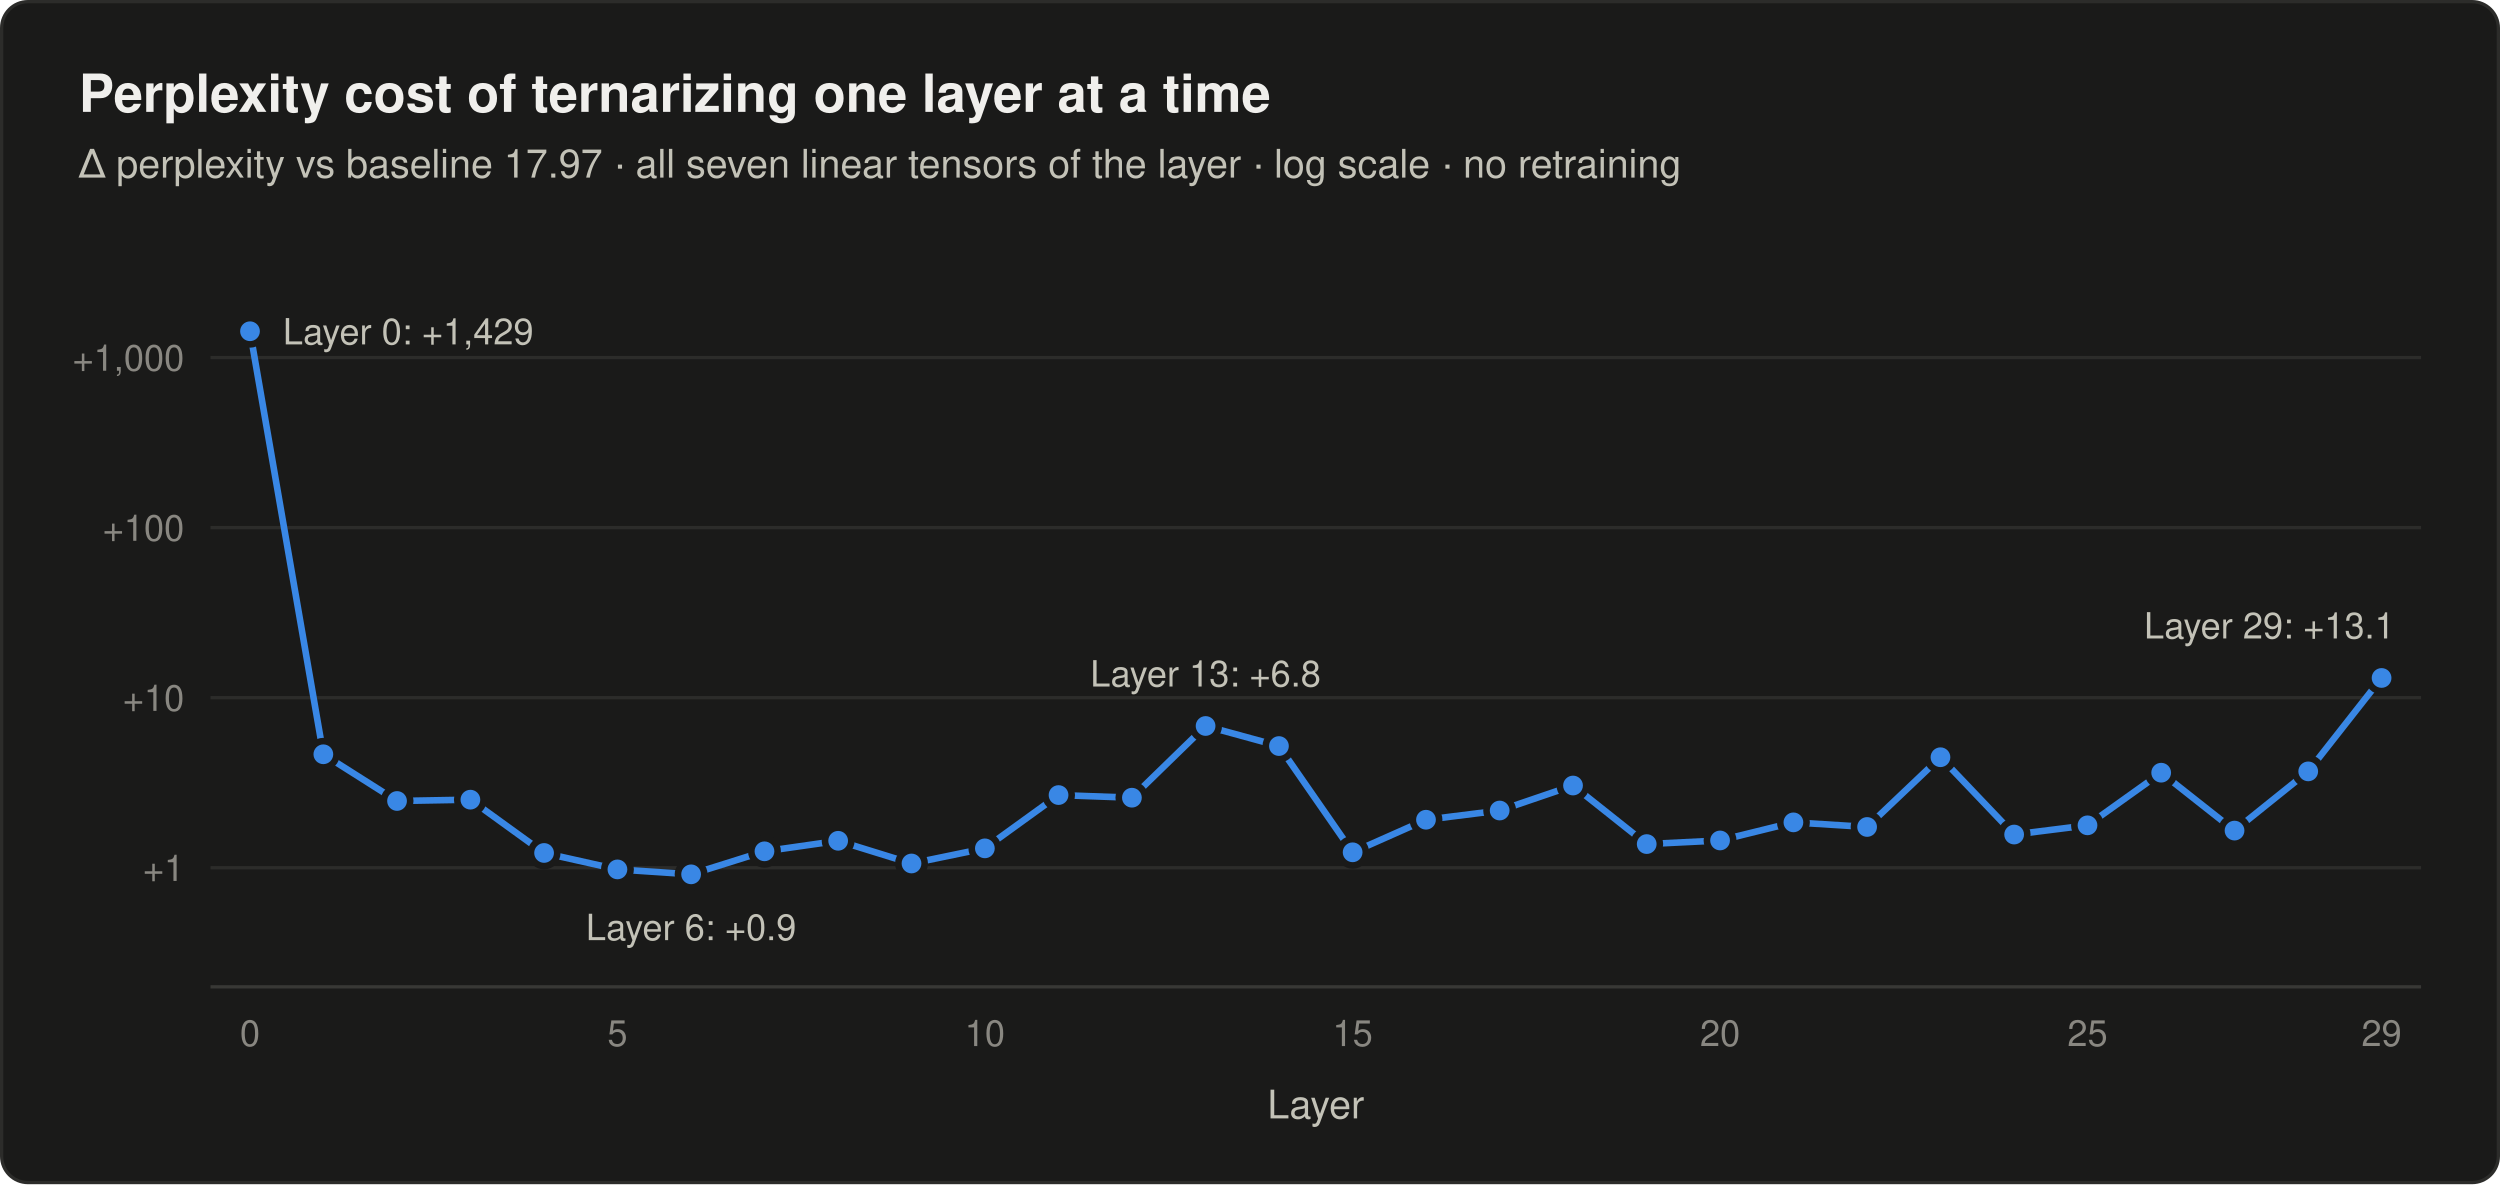
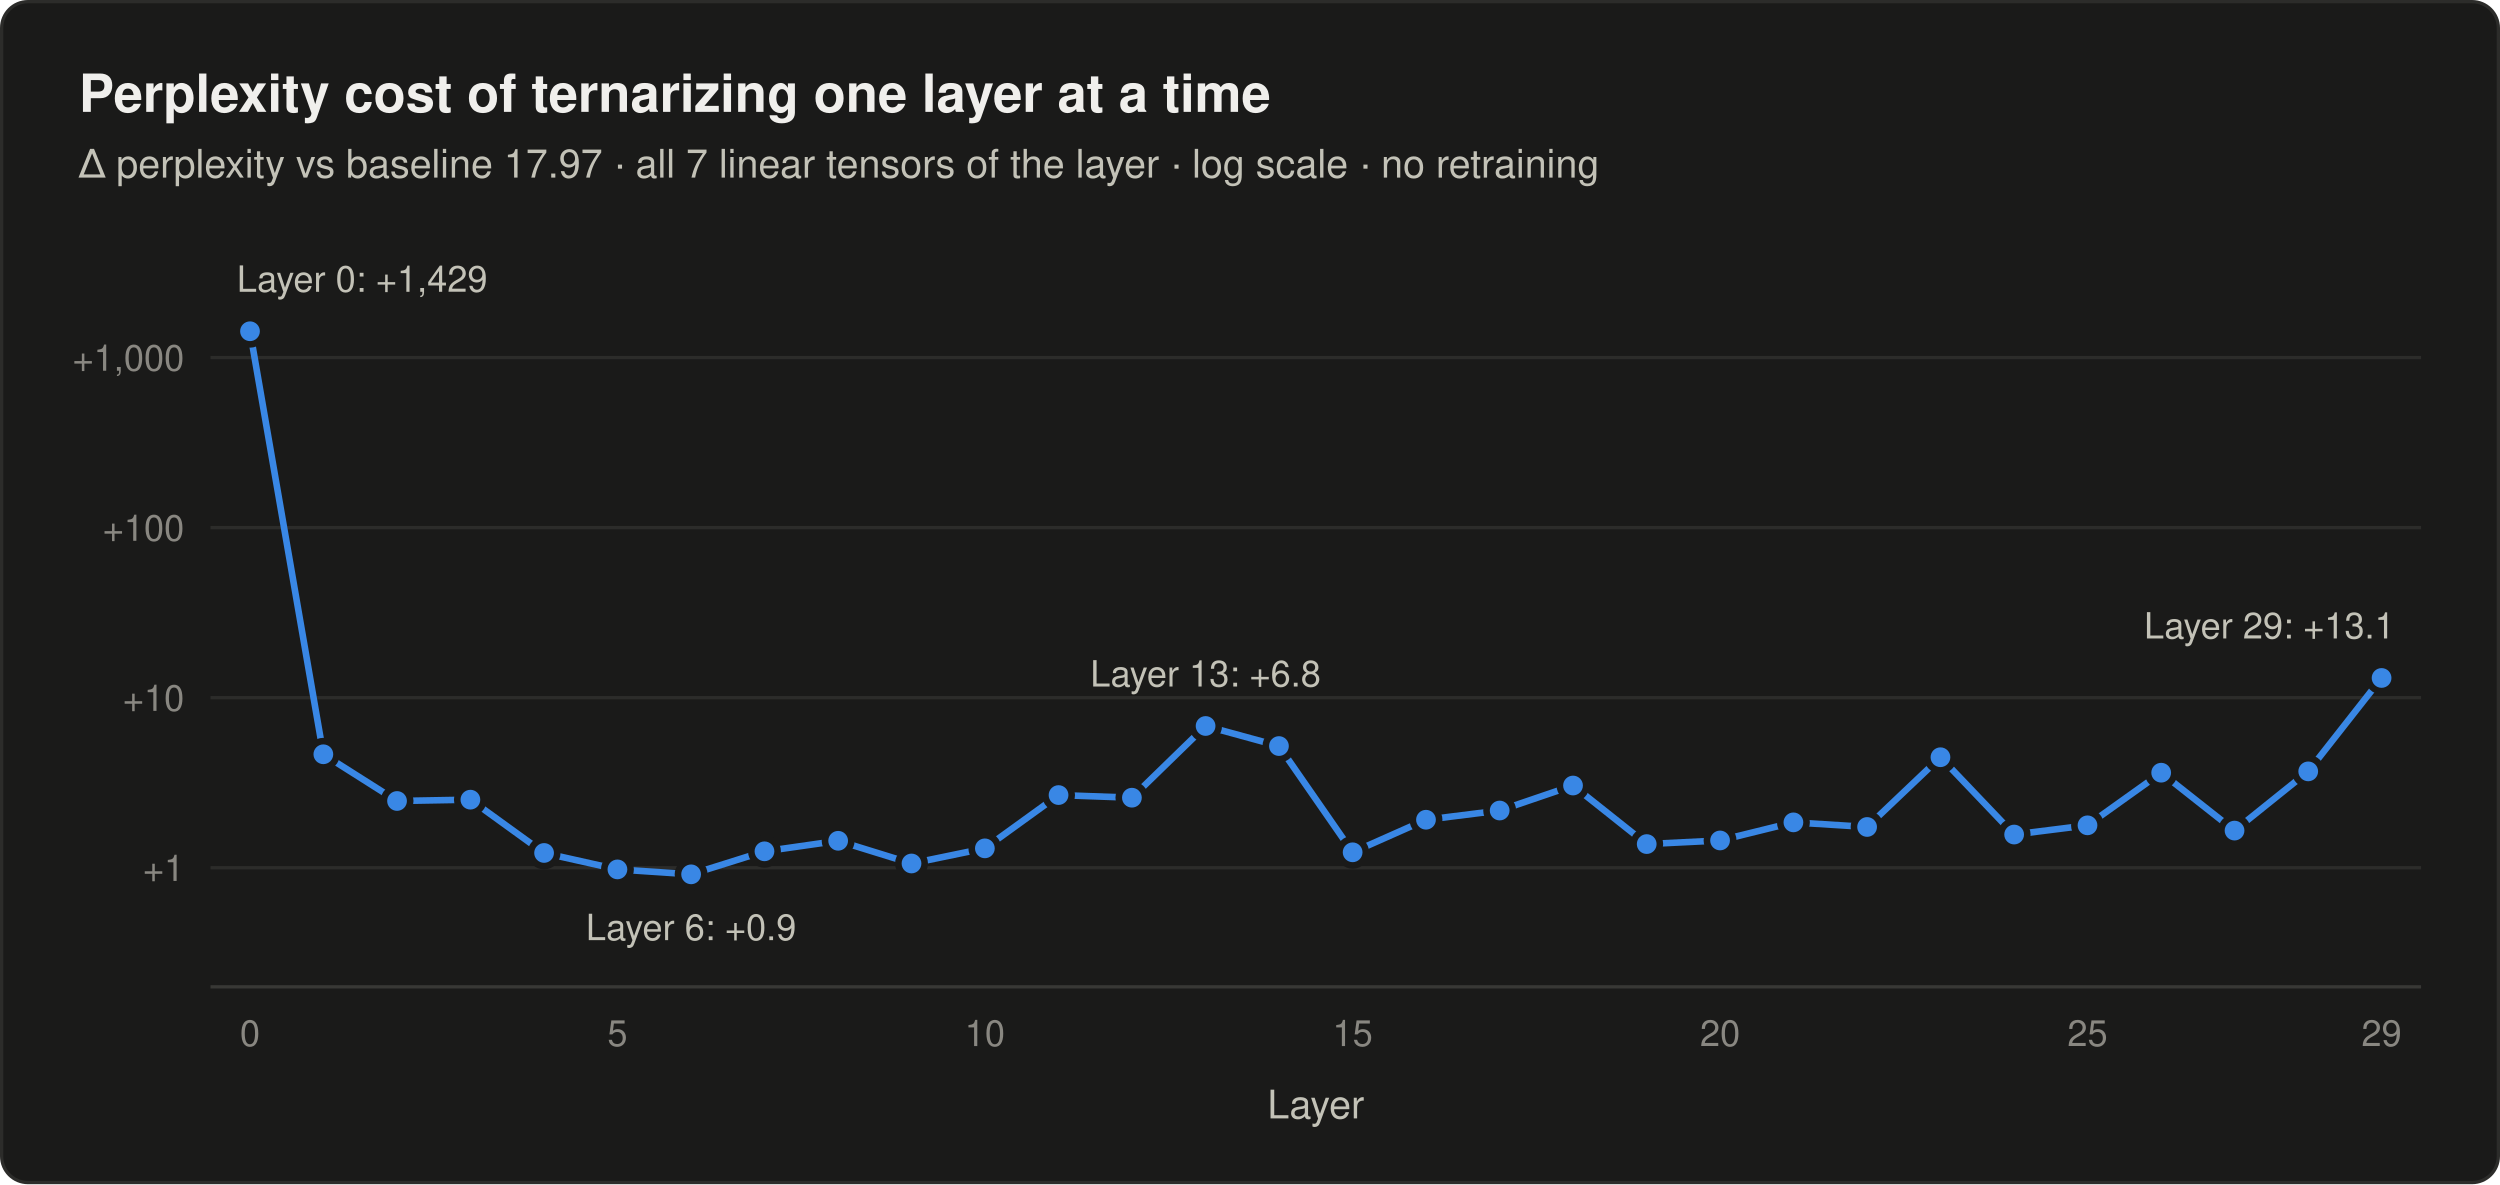
<svg xmlns="http://www.w3.org/2000/svg" viewBox="0 0 760 360" width="760" height="360" role="img" font-family="system-ui, -apple-system, &quot;Segoe UI&quot;, Helvetica, Arial, sans-serif">
  <rect x="0.5" y="0.5" width="759" height="359" rx="8" fill="#1a1a19" stroke="#2c2c2a" />
  <text x="24.0" y="34.0" font-size="16" font-weight="600" fill="#f0efec" text-anchor="start">Perplexity cost of ternarizing one layer at a time</text>
-   <text x="24.0" y="54.0" font-size="12" font-weight="400" fill="#c3c2b7" text-anchor="start">Δ perplexity vs baseline 17.97 · all seven linear tensors of the layer · log scale · no retraining</text>
+   <text x="24.0" y="54.0" font-size="12" font-weight="400" fill="#c3c2b7" text-anchor="start">Δ perplexity vs baseline 17.97 · all 7 linear tensors of the layer · log scale · no retraining</text>
  <line x1="64.0" y1="263.8" x2="736.0" y2="263.8" stroke="#2c2c2a" stroke-width="1" />
  <text x="56.0" y="267.8" font-size="11" font-weight="400" fill="#898781" text-anchor="end">+1</text>
  <line x1="64.0" y1="212.1" x2="736.0" y2="212.1" stroke="#2c2c2a" stroke-width="1" />
  <text x="56.0" y="216.1" font-size="11" font-weight="400" fill="#898781" text-anchor="end">+10</text>
  <line x1="64.0" y1="160.4" x2="736.0" y2="160.4" stroke="#2c2c2a" stroke-width="1" />
  <text x="56.0" y="164.4" font-size="11" font-weight="400" fill="#898781" text-anchor="end">+100</text>
  <line x1="64.0" y1="108.7" x2="736.0" y2="108.7" stroke="#2c2c2a" stroke-width="1" />
  <text x="56.0" y="112.7" font-size="11" font-weight="400" fill="#898781" text-anchor="end">+1,000</text>
  <line x1="64.0" y1="300.0" x2="736.0" y2="300.0" stroke="#383835" stroke-width="1" />
  <text x="76.0" y="318.0" font-size="11" font-weight="400" fill="#898781" text-anchor="middle">0</text>
  <text x="187.7" y="318.0" font-size="11" font-weight="400" fill="#898781" text-anchor="middle">5</text>
  <text x="299.4" y="318.0" font-size="11" font-weight="400" fill="#898781" text-anchor="middle">10</text>
  <text x="411.2" y="318.0" font-size="11" font-weight="400" fill="#898781" text-anchor="middle">15</text>
  <text x="522.9" y="318.0" font-size="11" font-weight="400" fill="#898781" text-anchor="middle">20</text>
  <text x="634.6" y="318.0" font-size="11" font-weight="400" fill="#898781" text-anchor="middle">25</text>
  <text x="724.0" y="318.0" font-size="11" font-weight="400" fill="#898781" text-anchor="middle">29</text>
  <text x="400.0" y="340.0" font-size="12" font-weight="400" fill="#c3c2b7" text-anchor="middle">Layer</text>
  <polyline points="76.0,100.7 98.3,229.3 120.7,243.5 143.0,243.1 165.4,259.3 187.7,264.3 210.1,265.8 232.4,258.8 254.8,255.6 277.1,262.5 299.4,257.9 321.8,241.7 344.1,242.5 366.5,220.7 388.8,226.8 411.2,259.1 433.5,249.2 455.9,246.4 478.2,238.8 500.6,256.6 522.9,255.5 545.2,250.0 567.6,251.4 589.9,230.2 612.3,253.7 634.6,250.9 657.0,234.9 679.3,252.5 701.7,234.5 724.0,206.1" fill="none" stroke="#3987e5" stroke-width="2" stroke-linejoin="round" stroke-linecap="round" />
  <circle cx="76.0" cy="100.7" r="4" fill="#3987e5" stroke="#1a1a19" stroke-width="2" />
  <circle cx="98.3" cy="229.3" r="4" fill="#3987e5" stroke="#1a1a19" stroke-width="2" />
  <circle cx="120.7" cy="243.5" r="4" fill="#3987e5" stroke="#1a1a19" stroke-width="2" />
  <circle cx="143.0" cy="243.1" r="4" fill="#3987e5" stroke="#1a1a19" stroke-width="2" />
  <circle cx="165.4" cy="259.3" r="4" fill="#3987e5" stroke="#1a1a19" stroke-width="2" />
  <circle cx="187.7" cy="264.3" r="4" fill="#3987e5" stroke="#1a1a19" stroke-width="2" />
  <circle cx="210.1" cy="265.8" r="4" fill="#3987e5" stroke="#1a1a19" stroke-width="2" />
  <circle cx="232.4" cy="258.8" r="4" fill="#3987e5" stroke="#1a1a19" stroke-width="2" />
  <circle cx="254.8" cy="255.6" r="4" fill="#3987e5" stroke="#1a1a19" stroke-width="2" />
  <circle cx="277.1" cy="262.5" r="4" fill="#3987e5" stroke="#1a1a19" stroke-width="2" />
  <circle cx="299.4" cy="257.9" r="4" fill="#3987e5" stroke="#1a1a19" stroke-width="2" />
  <circle cx="321.8" cy="241.7" r="4" fill="#3987e5" stroke="#1a1a19" stroke-width="2" />
  <circle cx="344.1" cy="242.5" r="4" fill="#3987e5" stroke="#1a1a19" stroke-width="2" />
  <circle cx="366.5" cy="220.7" r="4" fill="#3987e5" stroke="#1a1a19" stroke-width="2" />
  <circle cx="388.8" cy="226.8" r="4" fill="#3987e5" stroke="#1a1a19" stroke-width="2" />
  <circle cx="411.2" cy="259.1" r="4" fill="#3987e5" stroke="#1a1a19" stroke-width="2" />
  <circle cx="433.5" cy="249.2" r="4" fill="#3987e5" stroke="#1a1a19" stroke-width="2" />
  <circle cx="455.9" cy="246.4" r="4" fill="#3987e5" stroke="#1a1a19" stroke-width="2" />
  <circle cx="478.2" cy="238.8" r="4" fill="#3987e5" stroke="#1a1a19" stroke-width="2" />
  <circle cx="500.6" cy="256.6" r="4" fill="#3987e5" stroke="#1a1a19" stroke-width="2" />
  <circle cx="522.9" cy="255.5" r="4" fill="#3987e5" stroke="#1a1a19" stroke-width="2" />
  <circle cx="545.2" cy="250.0" r="4" fill="#3987e5" stroke="#1a1a19" stroke-width="2" />
  <circle cx="567.6" cy="251.4" r="4" fill="#3987e5" stroke="#1a1a19" stroke-width="2" />
  <circle cx="589.9" cy="230.2" r="4" fill="#3987e5" stroke="#1a1a19" stroke-width="2" />
  <circle cx="612.3" cy="253.7" r="4" fill="#3987e5" stroke="#1a1a19" stroke-width="2" />
  <circle cx="634.6" cy="250.9" r="4" fill="#3987e5" stroke="#1a1a19" stroke-width="2" />
  <circle cx="657.0" cy="234.9" r="4" fill="#3987e5" stroke="#1a1a19" stroke-width="2" />
  <circle cx="679.3" cy="252.5" r="4" fill="#3987e5" stroke="#1a1a19" stroke-width="2" />
  <circle cx="701.7" cy="234.5" r="4" fill="#3987e5" stroke="#1a1a19" stroke-width="2" />
  <circle cx="724.0" cy="206.1" r="4" fill="#3987e5" stroke="#1a1a19" stroke-width="2" />
-   <text x="86.0" y="104.7" font-size="11" font-weight="400" fill="#c3c2b7" text-anchor="start">Layer 0: +1,429</text>
+   <text x="72.0" y="88.7" font-size="11" font-weight="400" fill="#c3c2b7" text-anchor="start">Layer 0: +1,429</text>
  <text x="210.1" y="285.8" font-size="11" font-weight="400" fill="#c3c2b7" text-anchor="middle">Layer 6: +0.9</text>
  <text x="366.5" y="208.7" font-size="11" font-weight="400" fill="#c3c2b7" text-anchor="middle">Layer 13: +6.8</text>
  <text x="728.0" y="194.1" font-size="11" font-weight="400" fill="#c3c2b7" text-anchor="end">Layer 29: +13.1</text>
</svg>
